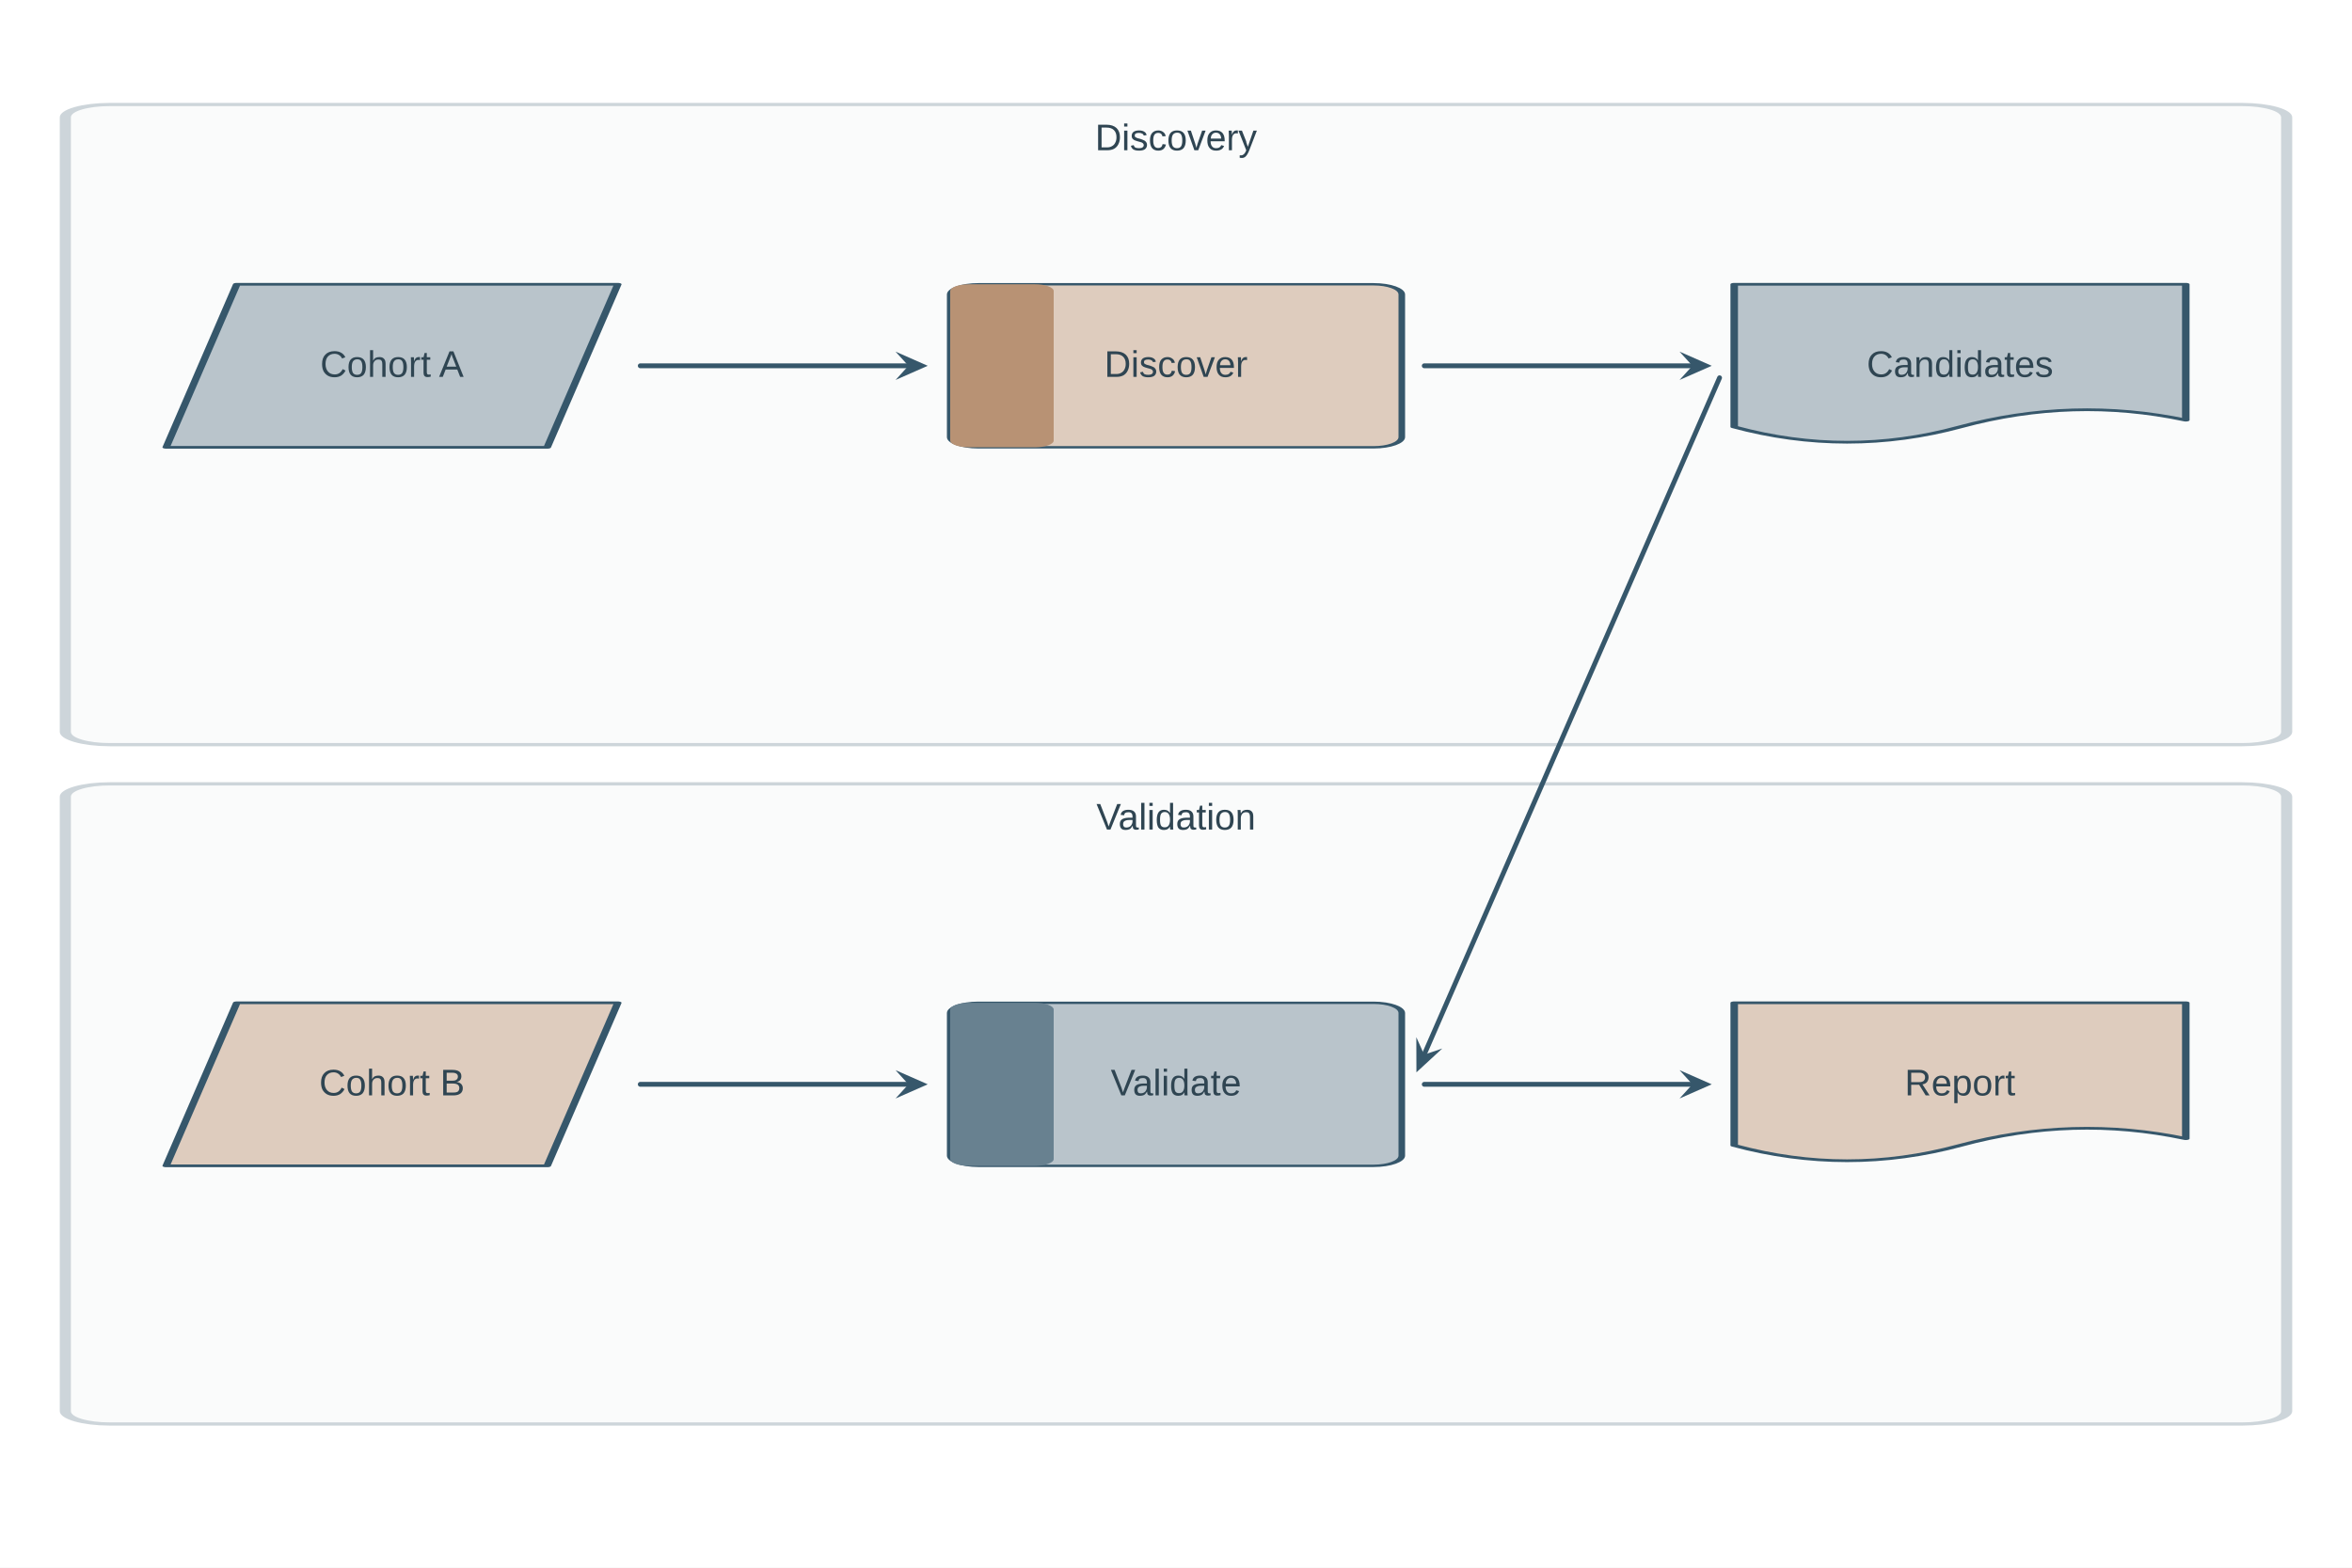
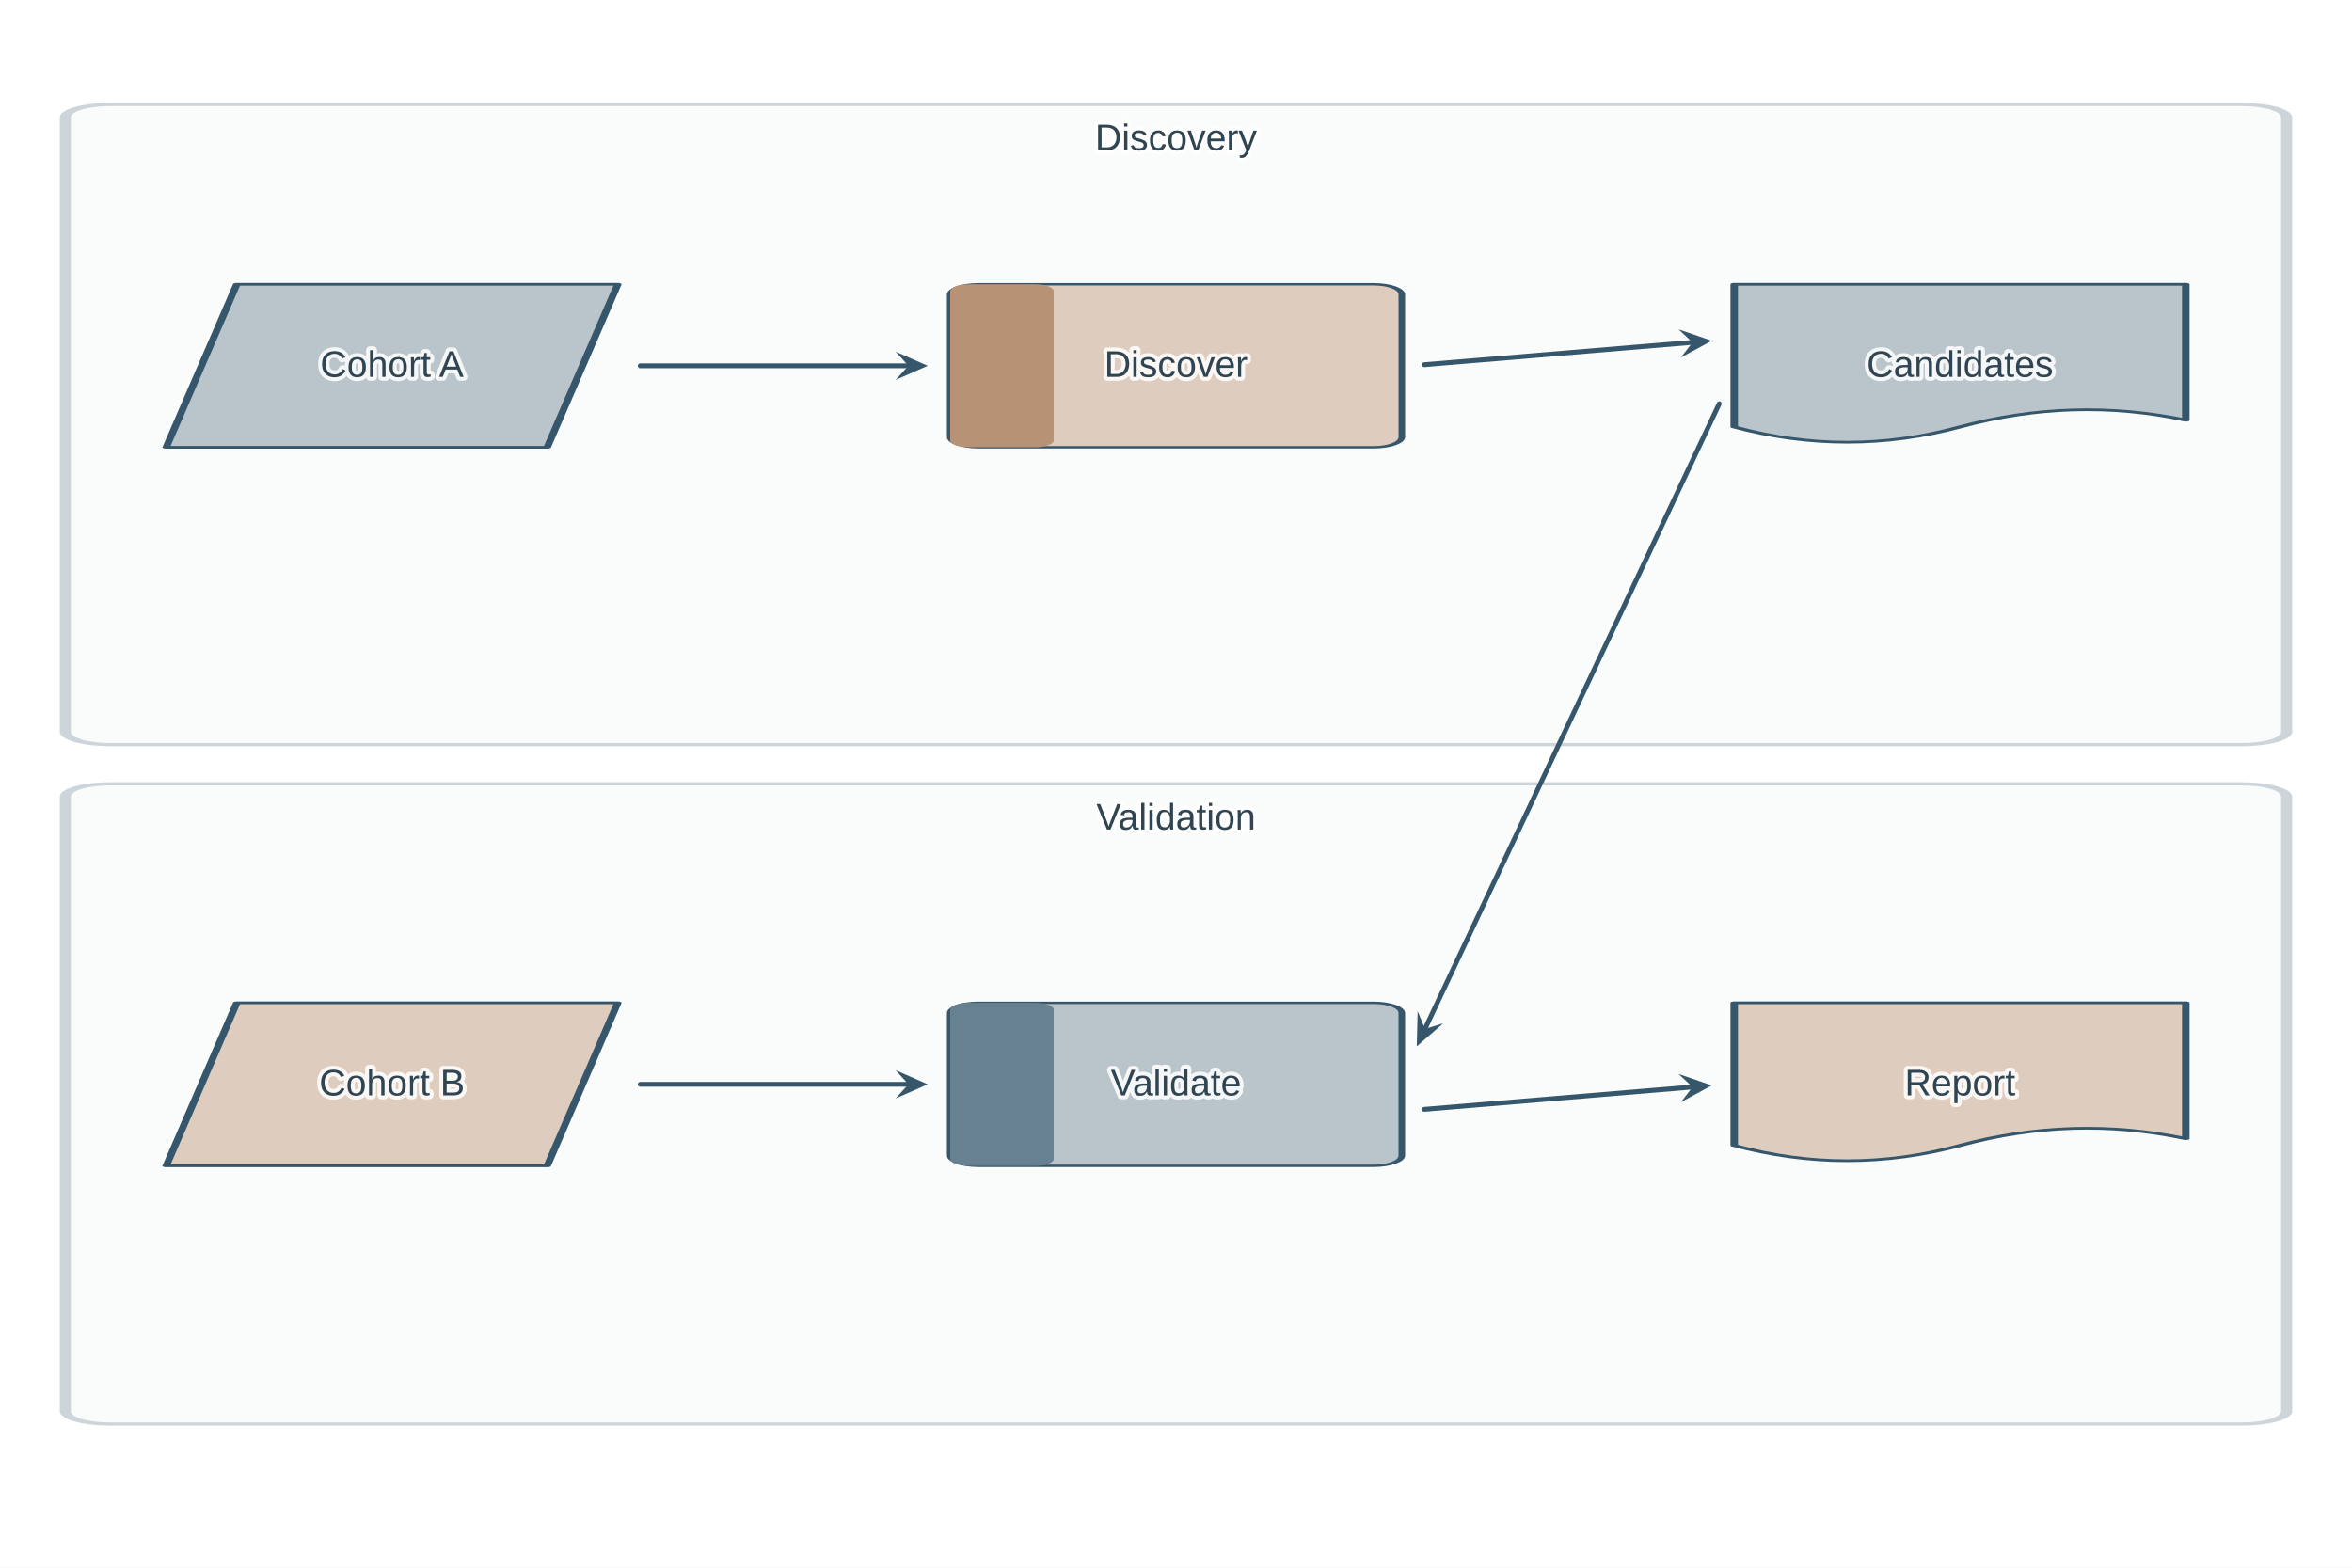
<svg xmlns="http://www.w3.org/2000/svg" width="180.0mm" height="120.0mm" viewBox="0 0 180.0 120.0" data-version="3" data-revision="1">
  <rect width="180.0" height="120.0" fill="#FFFFFF" />
  <g id="layer-compartments" />
  <g id="layer-context">
    <g data-object-id="lane0" data-type="process" id="obj-lane0">
      <g data-glyph="lane0" transform="rotate(0.0 90.0 32.5)">
        <g transform="translate(5.0 8.0) scale(1.7 0.49)">
          <rect x="0.00" y="0.00" width="100.00" height="100.00" rx="2.00" fill="#fafbfb" stroke="#cdd5da" stroke-width="0.500" />
        </g>
      </g>
-       <text x="90" y="11.5" font-size="2.822" font-family="Arial,Microsoft YaHei,sans-serif" fill="#2F4552" text-anchor="middle" font-weight="400" data-label-for="lane0">Discovery</text>
+       <text x="90" y="11.5" font-size="2.822" font-family="Arial,Microsoft YaHei,sans-serif" fill="#2F4552" text-anchor="middle" font-weight="400" data-label-for="lane0" stroke="#FFFFFF" stroke-width="0.6" stroke-linejoin="round" stroke-opacity="0.85" paint-order="stroke">Discovery</text>
    </g>
    <g data-object-id="lane1" data-type="process" id="obj-lane1">
      <g data-glyph="lane1" transform="rotate(0.0 90.0 84.5)">
        <g transform="translate(5.0 60.0) scale(1.7 0.49)">
          <rect x="0.00" y="0.00" width="100.00" height="100.00" rx="2.00" fill="#fafbfb" stroke="#cdd5da" stroke-width="0.500" />
        </g>
      </g>
-       <text x="90" y="63.5" font-size="2.822" font-family="Arial,Microsoft YaHei,sans-serif" fill="#2F4552" text-anchor="middle" font-weight="400" data-label-for="lane1">Validation</text>
+       <text x="90" y="63.5" font-size="2.822" font-family="Arial,Microsoft YaHei,sans-serif" fill="#2F4552" text-anchor="middle" font-weight="400" data-label-for="lane1" stroke="#FFFFFF" stroke-width="0.6" stroke-linejoin="round" stroke-opacity="0.85" paint-order="stroke">Validation</text>
    </g>
  </g>
  <g id="layer-relations">
    <g data-relation-id="flowlink0" data-relation-type="sequence" id="rel-flowlink0">
      <path fill="none" stroke="#36576B" stroke-width="0.37" stroke-linecap="round" stroke-linejoin="round" d="M 49.0 28 Q 59.261 28.0 69.522 28.0" data-line-body="true" data-indirect="false" />
      <path fill="#36576B" stroke="none" stroke-width="0.37" stroke-linecap="round" stroke-linejoin="round" data-endpoint="step-arrow" d="M 71 28 L 68.537 29.084 L 69.522 28.0 L 68.537 26.916 Z" />
    </g>
    <g data-relation-id="flowlink1" data-relation-type="sequence" id="rel-flowlink1">
-       <path fill="none" stroke="#36576B" stroke-width="0.37" stroke-linecap="round" stroke-linejoin="round" d="M 109 28 Q 119.261 28 129.522 28.0" data-line-body="true" data-indirect="false" />
-       <path fill="#36576B" stroke="none" stroke-width="0.37" stroke-linecap="round" stroke-linejoin="round" data-endpoint="step-arrow" d="M 131 28 L 128.537 29.084 L 129.522 28.0 L 128.537 26.916 Z" />
+       <path fill="none" stroke="#36576B" stroke-width="0.37" stroke-linecap="round" stroke-linejoin="round" d="M 108.997 27.917 Q 119.264 27.061 129.531 26.206" data-line-body="true" data-indirect="false" />
+       <path fill="#36576B" stroke="none" stroke-width="0.37" stroke-linecap="round" stroke-linejoin="round" data-endpoint="step-arrow" d="M 131.003 26.083 L 128.639 27.368 L 129.531 26.206 L 128.459 25.208 Z" />
    </g>
    <g data-relation-id="flowlink2" data-relation-type="sequence" id="rel-flowlink2">
-       <path fill="none" stroke="#36576B" stroke-width="0.37" stroke-linecap="round" stroke-linejoin="round" d="M 131.6 28.917 Q 120.296 54.823 108.991 80.729" data-line-body="true" data-indirect="false" />
-       <path fill="#36576B" stroke="none" stroke-width="0.37" stroke-linecap="round" stroke-linejoin="round" data-endpoint="step-arrow" d="M 108.4 82.083 L 108.392 79.392 L 108.991 80.729 L 110.378 80.259 Z" />
+       <path fill="none" stroke="#36576B" stroke-width="0.37" stroke-linecap="round" stroke-linejoin="round" d="M 131.574 30.905 Q 120.315 54.831 109.055 78.758" data-line-body="true" data-indirect="false" />
+       <path fill="#36576B" stroke="none" stroke-width="0.37" stroke-linecap="round" stroke-linejoin="round" data-endpoint="step-arrow" d="M 108.426 80.095 L 108.494 77.405 L 109.055 78.758 L 110.455 78.328 Z" />
    </g>
    <g data-relation-id="flowlink3" data-relation-type="sequence" id="rel-flowlink3">
      <path fill="none" stroke="#36576B" stroke-width="0.37" stroke-linecap="round" stroke-linejoin="round" d="M 49.0 83 Q 59.261 83.0 69.522 83.0" data-line-body="true" data-indirect="false" />
      <path fill="#36576B" stroke="none" stroke-width="0.37" stroke-linecap="round" stroke-linejoin="round" data-endpoint="step-arrow" d="M 71 83.0 L 68.537 84.084 L 69.522 83.0 L 68.537 81.916 Z" />
    </g>
    <g data-relation-id="flowlink4" data-relation-type="sequence" id="rel-flowlink4">
-       <path fill="none" stroke="#36576B" stroke-width="0.37" stroke-linecap="round" stroke-linejoin="round" d="M 109 83 Q 119.261 83.0 129.522 83.0" data-line-body="true" data-indirect="false" />
-       <path fill="#36576B" stroke="none" stroke-width="0.37" stroke-linecap="round" stroke-linejoin="round" data-endpoint="step-arrow" d="M 131 83.0 L 128.537 84.084 L 129.522 83.0 L 128.537 81.916 Z" />
+       <path fill="none" stroke="#36576B" stroke-width="0.37" stroke-linecap="round" stroke-linejoin="round" d="M 108.997 84.917 Q 119.264 84.061 129.531 83.206" data-line-body="true" data-indirect="false" />
+       <path fill="#36576B" stroke="none" stroke-width="0.37" stroke-linecap="round" stroke-linejoin="round" data-endpoint="step-arrow" d="M 131.003 83.083 L 128.639 84.368 L 129.531 83.206 L 128.459 82.208 Z" />
    </g>
  </g>
  <g id="layer-objects">
    <g data-object-id="step0" data-type="process" id="obj-step0">
      <g data-glyph="step0" transform="rotate(0.0 30.0 28.0)">
        <g transform="translate(12.0 21.5) scale(0.36 0.13)">
          <path d="M 17 2 H 98 L 83 98 H 2 Z" fill="#b9c4cb" stroke="#36576B" stroke-width="1.600" stroke-linecap="round" stroke-linejoin="round" />
        </g>
      </g>
-       <text x="30" y="28.847" font-size="2.822" font-family="Arial,Microsoft YaHei,sans-serif" fill="#2F4552" text-anchor="middle" font-weight="400" data-label-for="step0">Cohort A</text>
+       <text x="30" y="28.847" font-size="2.822" font-family="Arial,Microsoft YaHei,sans-serif" fill="#2F4552" text-anchor="middle" font-weight="400" data-label-for="step0" stroke="#FFFFFF" stroke-width="0.6" stroke-linejoin="round" stroke-opacity="0.85" paint-order="stroke">Cohort A</text>
    </g>
    <g data-object-id="step1" data-type="process" id="obj-step1">
      <g data-glyph="step1" transform="rotate(0.0 90.0 28.0)">
        <g transform="translate(72.0 21.5) scale(0.36 0.13)">
          <rect x="2.00" y="2.00" width="96.00" height="96.00" rx="6.00" fill="#deccbe" stroke="#36576B" stroke-width="1.400" />
          <rect x="2.00" y="2.00" width="22.00" height="96.00" rx="4.00" fill="#b89274" stroke="none" stroke-width="1.200" />
        </g>
      </g>
-       <text x="90" y="28.847" font-size="2.822" font-family="Arial,Microsoft YaHei,sans-serif" fill="#2F4552" text-anchor="middle" font-weight="400" data-label-for="step1">Discover</text>
+       <text x="90" y="28.847" font-size="2.822" font-family="Arial,Microsoft YaHei,sans-serif" fill="#2F4552" text-anchor="middle" font-weight="400" data-label-for="step1" stroke="#FFFFFF" stroke-width="0.6" stroke-linejoin="round" stroke-opacity="0.85" paint-order="stroke">Discover</text>
    </g>
    <g data-object-id="step2" data-type="process" id="obj-step2">
      <g data-glyph="step2" transform="rotate(0.0 150.0 28.0)">
        <g transform="translate(132.0 21.5) scale(0.36 0.13)">
          <path d="M 2 2 H 98 V 82 Q 74 68 50 86 T 2 86 Z" fill="#b9c4cb" stroke="#36576B" stroke-width="1.600" stroke-linecap="round" stroke-linejoin="round" />
        </g>
      </g>
-       <text x="150" y="28.847" font-size="2.822" font-family="Arial,Microsoft YaHei,sans-serif" fill="#2F4552" text-anchor="middle" font-weight="400" data-label-for="step2">Candidates</text>
+       <text x="150" y="28.847" font-size="2.822" font-family="Arial,Microsoft YaHei,sans-serif" fill="#2F4552" text-anchor="middle" font-weight="400" data-label-for="step2" stroke="#FFFFFF" stroke-width="0.6" stroke-linejoin="round" stroke-opacity="0.85" paint-order="stroke">Candidates</text>
    </g>
    <g data-object-id="step3" data-type="process" id="obj-step3">
      <g data-glyph="step3" transform="rotate(0.0 30.0 83.0)">
        <g transform="translate(12.0 76.5) scale(0.36 0.13)">
          <path d="M 17 2 H 98 L 83 98 H 2 Z" fill="#deccbe" stroke="#36576B" stroke-width="1.600" stroke-linecap="round" stroke-linejoin="round" />
        </g>
      </g>
-       <text x="30" y="83.847" font-size="2.822" font-family="Arial,Microsoft YaHei,sans-serif" fill="#2F4552" text-anchor="middle" font-weight="400" data-label-for="step3">Cohort B</text>
+       <text x="30" y="83.847" font-size="2.822" font-family="Arial,Microsoft YaHei,sans-serif" fill="#2F4552" text-anchor="middle" font-weight="400" data-label-for="step3" stroke="#FFFFFF" stroke-width="0.6" stroke-linejoin="round" stroke-opacity="0.85" paint-order="stroke">Cohort B</text>
    </g>
    <g data-object-id="step4" data-type="process" id="obj-step4">
      <g data-glyph="step4" transform="rotate(0.0 90.0 83.0)">
        <g transform="translate(72.0 76.5) scale(0.36 0.13)">
          <rect x="2.00" y="2.00" width="96.00" height="96.00" rx="6.00" fill="#b9c4cb" stroke="#36576B" stroke-width="1.400" />
          <rect x="2.00" y="2.00" width="22.00" height="96.00" rx="4.00" fill="#688190" stroke="none" stroke-width="1.200" />
        </g>
      </g>
-       <text x="90" y="83.847" font-size="2.822" font-family="Arial,Microsoft YaHei,sans-serif" fill="#2F4552" text-anchor="middle" font-weight="400" data-label-for="step4">Validate</text>
+       <text x="90" y="83.847" font-size="2.822" font-family="Arial,Microsoft YaHei,sans-serif" fill="#2F4552" text-anchor="middle" font-weight="400" data-label-for="step4" stroke="#FFFFFF" stroke-width="0.6" stroke-linejoin="round" stroke-opacity="0.85" paint-order="stroke">Validate</text>
    </g>
    <g data-object-id="step5" data-type="process" id="obj-step5">
      <g data-glyph="step5" transform="rotate(0.0 150.0 83.0)">
        <g transform="translate(132.0 76.5) scale(0.36 0.13)">
          <path d="M 2 2 H 98 V 82 Q 74 68 50 86 T 2 86 Z" fill="#deccbe" stroke="#36576B" stroke-width="1.600" stroke-linecap="round" stroke-linejoin="round" />
        </g>
      </g>
-       <text x="150" y="83.847" font-size="2.822" font-family="Arial,Microsoft YaHei,sans-serif" fill="#2F4552" text-anchor="middle" font-weight="400" data-label-for="step5">Report</text>
+       <text x="150" y="83.847" font-size="2.822" font-family="Arial,Microsoft YaHei,sans-serif" fill="#2F4552" text-anchor="middle" font-weight="400" data-label-for="step5" stroke="#FFFFFF" stroke-width="0.6" stroke-linejoin="round" stroke-opacity="0.85" paint-order="stroke">Report</text>
    </g>
  </g>
  <g id="layer-callouts" />
</svg>
